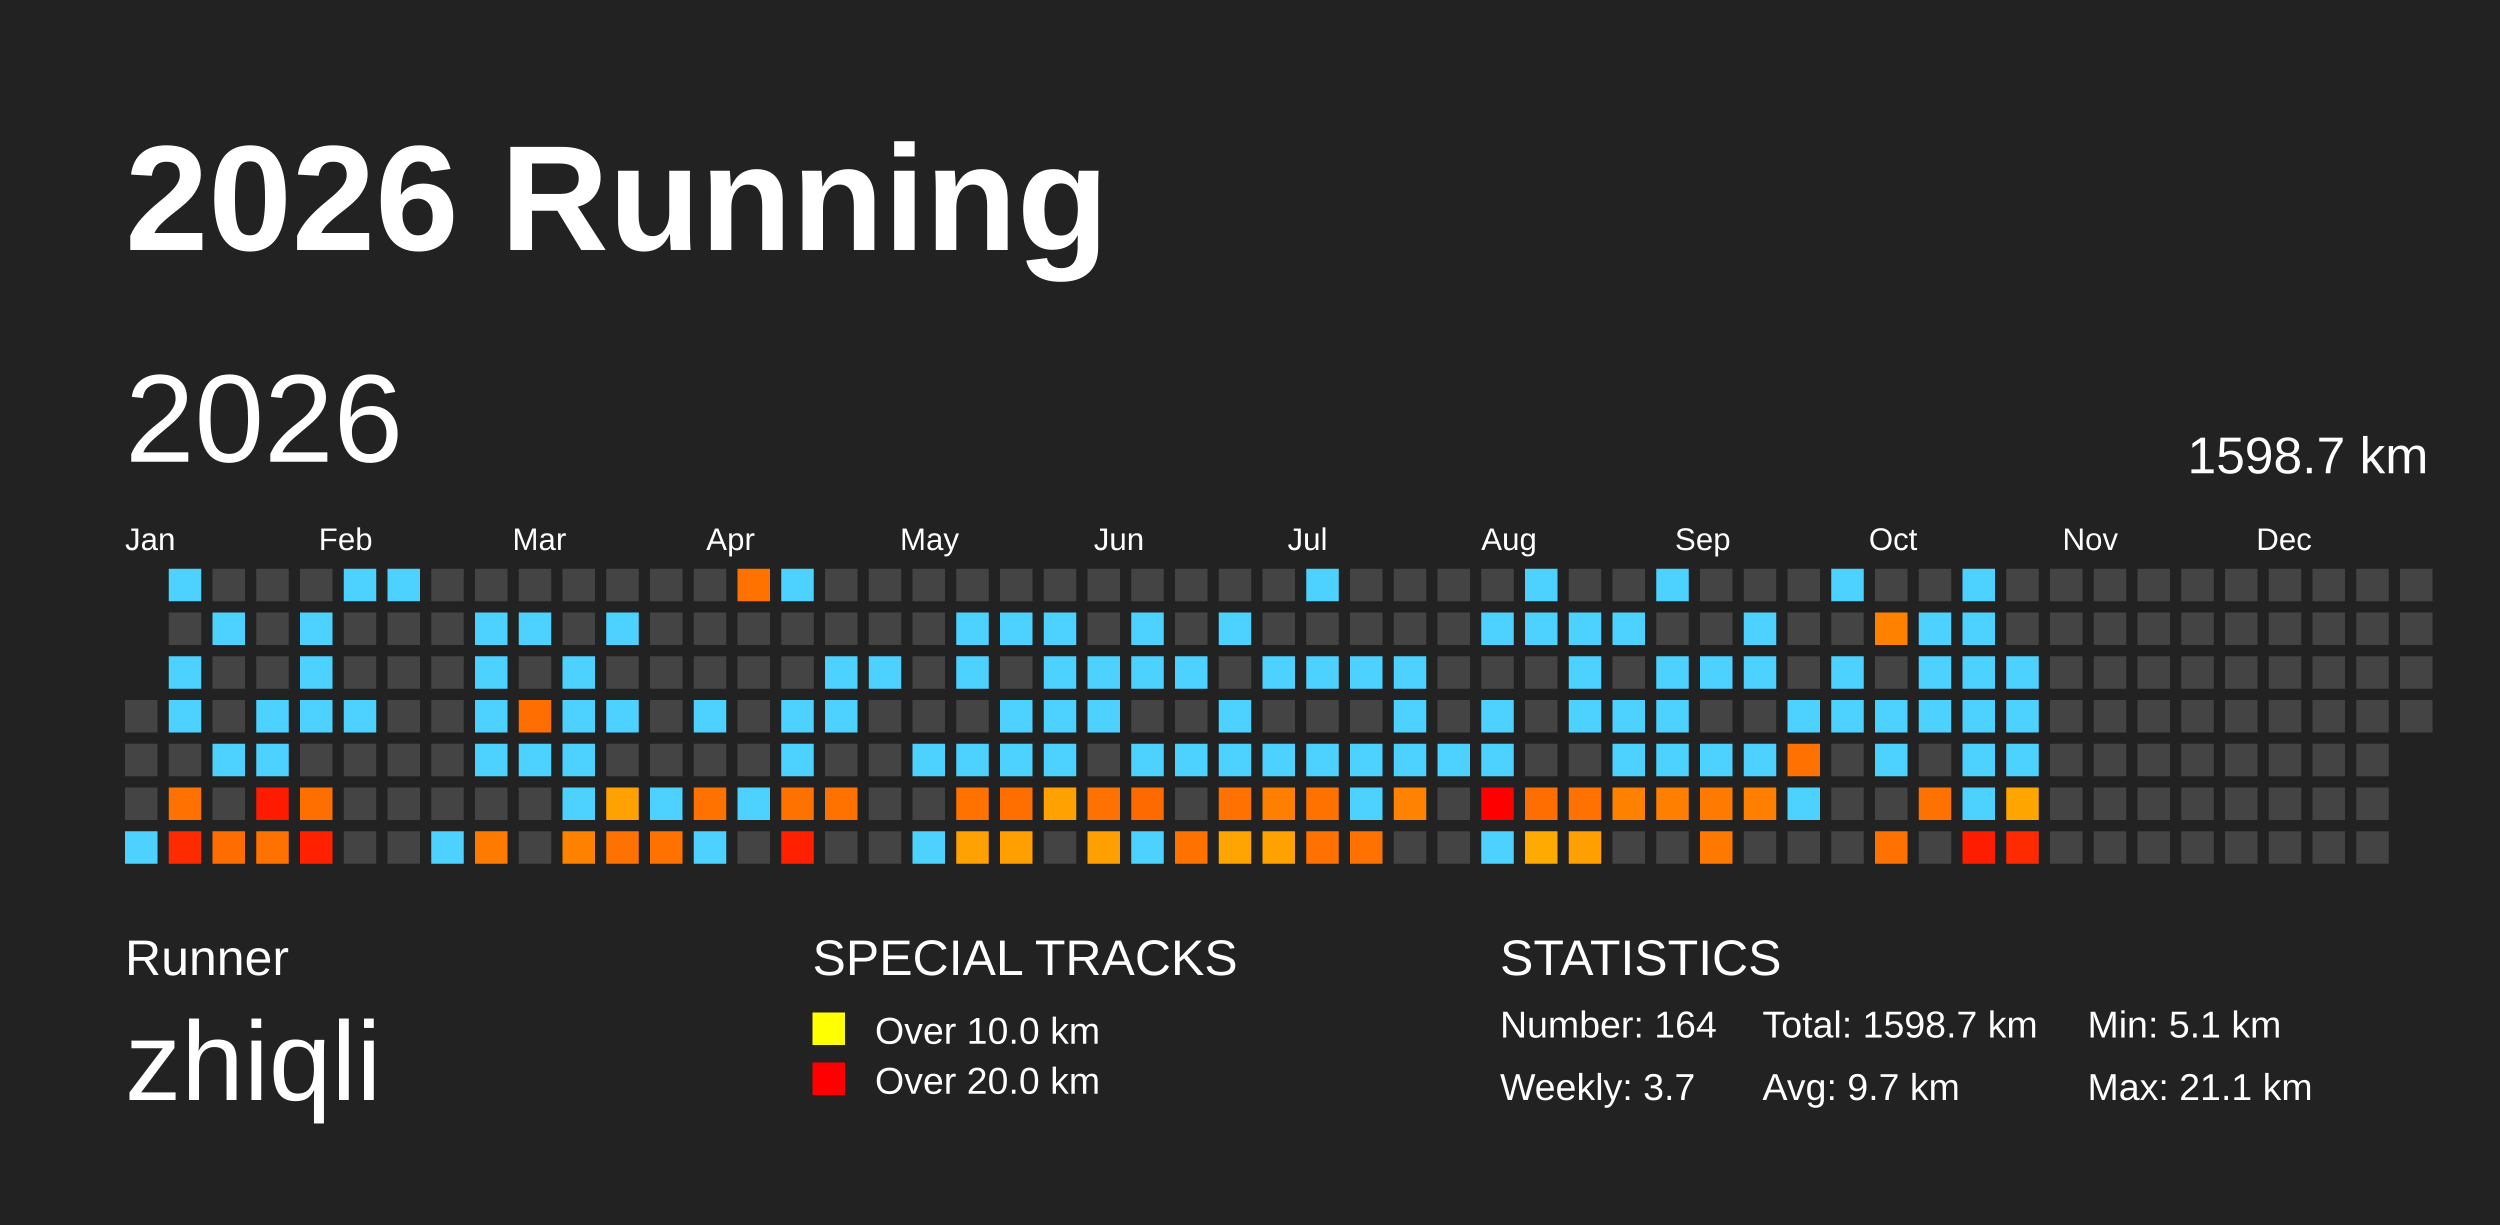
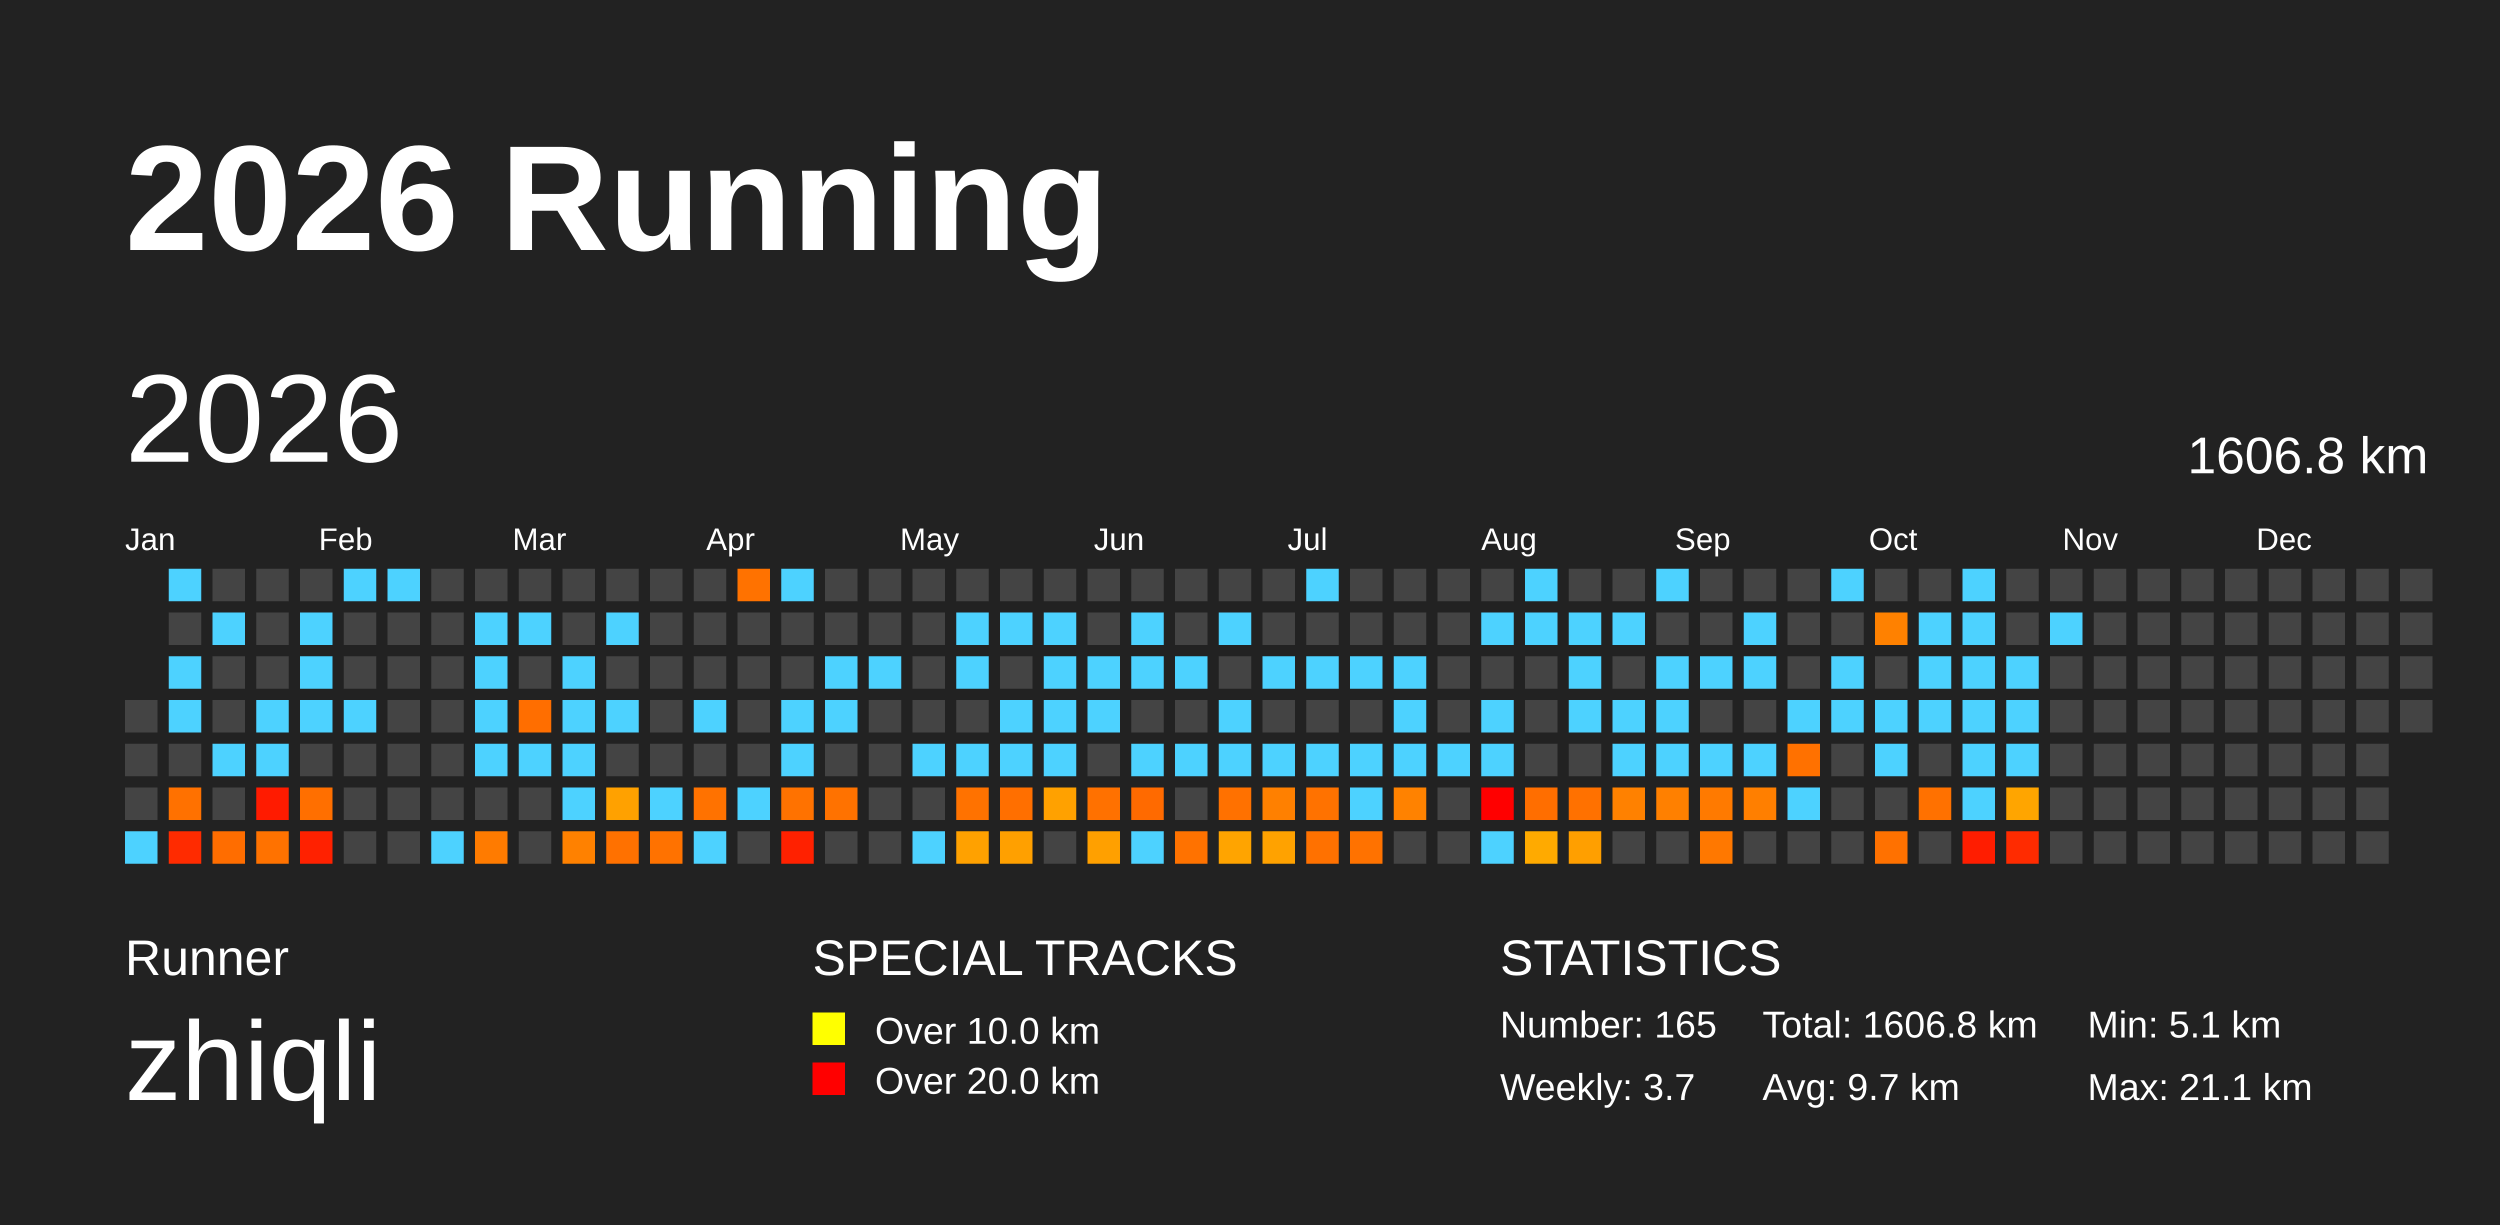
<svg xmlns="http://www.w3.org/2000/svg" baseProfile="full" height="98mm" version="1.1" viewBox="0,0,200,98" width="200mm">
  <defs />
  <rect fill="#222222" height="98" width="200" x="0" y="0" />
  <text fill="#FFFFFF" style="font-size:12px; font-family:Arial; font-weight:bold;" x="10" y="20">2026 Running</text>
  <text fill="#FFFFFF" style="font-size:4px; font-family:Arial" x="10" y="78">Runner</text>
  <text fill="#FFFFFF" style="font-size:9px; font-family:Arial" x="10" y="88">zhiqli</text>
  <text fill="#FFFFFF" style="font-size:4px; font-family:Arial" x="65" y="78">SPECIAL TRACKS</text>
  <rect fill="yellow" height="2.6" width="2.6" x="65" y="81" />
  <text fill="#FFFFFF" style="font-size:3px; font-family:Arial" x="70" y="83.5">Over 10.0 km</text>
  <rect fill="red" height="2.6" width="2.6" x="65" y="85" />
  <text fill="#FFFFFF" style="font-size:3px; font-family:Arial" x="70" y="87.5">Over 20.0 km</text>
  <text fill="#FFFFFF" style="font-size:4px; font-family:Arial" x="120" y="78">STATISTICS</text>
-   <text fill="#FFFFFF" style="font-size:3px; font-family:Arial" x="120" y="83">Number: 164</text>
+   <text fill="#FFFFFF" style="font-size:3px; font-family:Arial" x="120" y="83">Number: 165</text>
  <text fill="#FFFFFF" style="font-size:3px; font-family:Arial" x="120" y="88">Weekly: 3.7</text>
-   <text fill="#FFFFFF" style="font-size:3px; font-family:Arial" x="141" y="83">Total: 1598.7 km</text>
+   <text fill="#FFFFFF" style="font-size:3px; font-family:Arial" x="141" y="83">Total: 1606.8 km</text>
  <text fill="#FFFFFF" style="font-size:3px; font-family:Arial" x="141" y="88">Avg: 9.7 km</text>
  <text fill="#FFFFFF" style="font-size:3px; font-family:Arial" x="167" y="83">Min: 5.1 km</text>
  <text fill="#FFFFFF" style="font-size:3px; font-family:Arial" x="167" y="88">Max: 21.1 km</text>
  <text dominant-baseline="hanging" fill="#FFFFFF" style="font-size:10.0px; font-family:Arial;" x="10" y="30">2026</text>
-   <text dominant-baseline="hanging" fill="#FFFFFF" style="font-size:4.125px; font-family:Arial;" x="175" y="35">1598.7 km</text>
+   <text dominant-baseline="hanging" fill="#FFFFFF" style="font-size:4.125px; font-family:Arial;" x="175" y="35">1606.8 km</text>
  <text fill="#FFFFFF" style="font-size:2.5px; font-family:Arial" x="10.0" y="44">Jan</text>
  <text fill="#FFFFFF" style="font-size:2.5px; font-family:Arial" x="25.5" y="44">Feb</text>
  <text fill="#FFFFFF" style="font-size:2.5px; font-family:Arial" x="41.0" y="44">Mar</text>
  <text fill="#FFFFFF" style="font-size:2.5px; font-family:Arial" x="56.5" y="44">Apr</text>
  <text fill="#FFFFFF" style="font-size:2.5px; font-family:Arial" x="72.0" y="44">May</text>
  <text fill="#FFFFFF" style="font-size:2.5px; font-family:Arial" x="87.5" y="44">Jun</text>
  <text fill="#FFFFFF" style="font-size:2.5px; font-family:Arial" x="103.0" y="44">Jul</text>
  <text fill="#FFFFFF" style="font-size:2.5px; font-family:Arial" x="118.5" y="44">Aug</text>
  <text fill="#FFFFFF" style="font-size:2.5px; font-family:Arial" x="134.0" y="44">Sep</text>
  <text fill="#FFFFFF" style="font-size:2.5px; font-family:Arial" x="149.5" y="44">Oct</text>
  <text fill="#FFFFFF" style="font-size:2.5px; font-family:Arial" x="165.0" y="44">Nov</text>
  <text fill="#FFFFFF" style="font-size:2.5px; font-family:Arial" x="180.5" y="44">Dec</text>
  <rect fill="#444444" height="2.6" width="2.6" x="10.0" y="56.0" />
  <rect fill="#444444" height="2.6" width="2.6" x="10.0" y="59.5" />
  <rect fill="#444444" height="2.6" width="2.6" x="10.0" y="63.0" />
  <rect fill="#4dd2ff" height="2.6" width="2.6" x="10.0" y="66.5" />
  <rect fill="#4dd2ff" height="2.6" width="2.6" x="13.5" y="45.5" />
  <rect fill="#444444" height="2.6" width="2.6" x="13.5" y="49.0" />
  <rect fill="#4dd2ff" height="2.6" width="2.6" x="13.5" y="52.5" />
  <rect fill="#4dd2ff" height="2.6" width="2.6" x="13.5" y="56.0" />
  <rect fill="#444444" height="2.6" width="2.6" x="13.5" y="59.5" />
  <rect fill="#ff7100" height="2.6" width="2.6" x="13.5" y="63.0" />
  <rect fill="#ff2b00" height="2.6" width="2.6" x="13.5" y="66.5" />
  <rect fill="#444444" height="2.6" width="2.6" x="17.0" y="45.5" />
  <rect fill="#4dd2ff" height="2.6" width="2.6" x="17.0" y="49.0" />
  <rect fill="#444444" height="2.6" width="2.6" x="17.0" y="52.5" />
  <rect fill="#444444" height="2.6" width="2.6" x="17.0" y="56.0" />
  <rect fill="#4dd2ff" height="2.6" width="2.6" x="17.0" y="59.5" />
  <rect fill="#444444" height="2.6" width="2.6" x="17.0" y="63.0" />
  <rect fill="#ff6d00" height="2.6" width="2.6" x="17.0" y="66.5" />
  <rect fill="#444444" height="2.6" width="2.6" x="20.5" y="45.5" />
  <rect fill="#444444" height="2.6" width="2.6" x="20.5" y="49.0" />
  <rect fill="#444444" height="2.6" width="2.6" x="20.5" y="52.5" />
  <rect fill="#4dd2ff" height="2.6" width="2.6" x="20.5" y="56.0" />
  <rect fill="#4dd2ff" height="2.6" width="2.6" x="20.5" y="59.5" />
  <rect fill="#ff1b00" height="2.6" width="2.6" x="20.5" y="63.0" />
  <rect fill="#ff7200" height="2.6" width="2.6" x="20.5" y="66.5" />
  <rect fill="#444444" height="2.6" width="2.6" x="24.0" y="45.5" />
  <rect fill="#4dd2ff" height="2.6" width="2.6" x="24.0" y="49.0" />
  <rect fill="#4dd2ff" height="2.6" width="2.6" x="24.0" y="52.5" />
  <rect fill="#4dd2ff" height="2.6" width="2.6" x="24.0" y="56.0" />
  <rect fill="#444444" height="2.6" width="2.6" x="24.0" y="59.5" />
  <rect fill="#ff6f00" height="2.6" width="2.6" x="24.0" y="63.0" />
  <rect fill="#ff2100" height="2.6" width="2.6" x="24.0" y="66.5" />
  <rect fill="#4dd2ff" height="2.6" width="2.6" x="27.5" y="45.5" />
  <rect fill="#444444" height="2.6" width="2.6" x="27.5" y="49.0" />
  <rect fill="#444444" height="2.6" width="2.6" x="27.5" y="52.5" />
  <rect fill="#4dd2ff" height="2.6" width="2.6" x="27.5" y="56.0" />
  <rect fill="#444444" height="2.6" width="2.6" x="27.5" y="59.5" />
  <rect fill="#444444" height="2.6" width="2.6" x="27.5" y="63.0" />
  <rect fill="#444444" height="2.6" width="2.6" x="27.5" y="66.5" />
  <rect fill="#4dd2ff" height="2.6" width="2.6" x="31.0" y="45.5" />
  <rect fill="#444444" height="2.6" width="2.6" x="31.0" y="49.0" />
  <rect fill="#444444" height="2.6" width="2.6" x="31.0" y="52.5" />
  <rect fill="#444444" height="2.6" width="2.6" x="31.0" y="56.0" />
  <rect fill="#444444" height="2.6" width="2.6" x="31.0" y="59.5" />
  <rect fill="#444444" height="2.6" width="2.6" x="31.0" y="63.0" />
  <rect fill="#444444" height="2.6" width="2.6" x="31.0" y="66.5" />
  <rect fill="#444444" height="2.6" width="2.6" x="34.5" y="45.5" />
  <rect fill="#444444" height="2.6" width="2.6" x="34.5" y="49.0" />
  <rect fill="#444444" height="2.6" width="2.6" x="34.5" y="52.5" />
  <rect fill="#444444" height="2.6" width="2.6" x="34.5" y="56.0" />
  <rect fill="#444444" height="2.6" width="2.6" x="34.5" y="59.5" />
  <rect fill="#444444" height="2.6" width="2.6" x="34.5" y="63.0" />
  <rect fill="#4dd2ff" height="2.6" width="2.6" x="34.5" y="66.5" />
  <rect fill="#444444" height="2.6" width="2.6" x="38.0" y="45.5" />
  <rect fill="#4dd2ff" height="2.6" width="2.6" x="38.0" y="49.0" />
  <rect fill="#4dd2ff" height="2.6" width="2.6" x="38.0" y="52.5" />
  <rect fill="#4dd2ff" height="2.6" width="2.6" x="38.0" y="56.0" />
  <rect fill="#4dd2ff" height="2.6" width="2.6" x="38.0" y="59.5" />
  <rect fill="#444444" height="2.6" width="2.6" x="38.0" y="63.0" />
  <rect fill="#ff7b00" height="2.6" width="2.6" x="38.0" y="66.5" />
  <rect fill="#444444" height="2.6" width="2.6" x="41.5" y="45.5" />
  <rect fill="#4dd2ff" height="2.6" width="2.6" x="41.5" y="49.0" />
  <rect fill="#444444" height="2.6" width="2.6" x="41.5" y="52.5" />
  <rect fill="#ff6e00" height="2.6" width="2.6" x="41.5" y="56.0" />
  <rect fill="#4dd2ff" height="2.6" width="2.6" x="41.5" y="59.5" />
  <rect fill="#444444" height="2.6" width="2.6" x="41.5" y="63.0" />
  <rect fill="#444444" height="2.6" width="2.6" x="41.5" y="66.5" />
  <rect fill="#444444" height="2.6" width="2.6" x="45.0" y="45.5" />
  <rect fill="#444444" height="2.6" width="2.6" x="45.0" y="49.0" />
  <rect fill="#4dd2ff" height="2.6" width="2.6" x="45.0" y="52.5" />
  <rect fill="#4dd2ff" height="2.6" width="2.6" x="45.0" y="56.0" />
  <rect fill="#4dd2ff" height="2.6" width="2.6" x="45.0" y="59.5" />
  <rect fill="#4dd2ff" height="2.6" width="2.6" x="45.0" y="63.0" />
  <rect fill="#ff8100" height="2.6" width="2.6" x="45.0" y="66.5" />
  <rect fill="#444444" height="2.6" width="2.6" x="48.5" y="45.5" />
  <rect fill="#4dd2ff" height="2.6" width="2.6" x="48.5" y="49.0" />
  <rect fill="#444444" height="2.6" width="2.6" x="48.5" y="52.5" />
  <rect fill="#4dd2ff" height="2.6" width="2.6" x="48.5" y="56.0" />
  <rect fill="#444444" height="2.6" width="2.6" x="48.5" y="59.5" />
  <rect fill="#ffa100" height="2.6" width="2.6" x="48.5" y="63.0" />
  <rect fill="#ff7100" height="2.6" width="2.6" x="48.5" y="66.5" />
  <rect fill="#444444" height="2.6" width="2.6" x="52.0" y="45.5" />
  <rect fill="#444444" height="2.6" width="2.6" x="52.0" y="49.0" />
  <rect fill="#444444" height="2.6" width="2.6" x="52.0" y="52.5" />
  <rect fill="#444444" height="2.6" width="2.6" x="52.0" y="56.0" />
  <rect fill="#444444" height="2.6" width="2.6" x="52.0" y="59.5" />
  <rect fill="#4dd2ff" height="2.6" width="2.6" x="52.0" y="63.0" />
  <rect fill="#ff7200" height="2.6" width="2.6" x="52.0" y="66.5" />
  <rect fill="#444444" height="2.6" width="2.6" x="55.5" y="45.5" />
  <rect fill="#444444" height="2.6" width="2.6" x="55.5" y="49.0" />
  <rect fill="#444444" height="2.6" width="2.6" x="55.5" y="52.5" />
  <rect fill="#4dd2ff" height="2.6" width="2.6" x="55.5" y="56.0" />
  <rect fill="#444444" height="2.6" width="2.6" x="55.5" y="59.5" />
  <rect fill="#ff7200" height="2.6" width="2.6" x="55.5" y="63.0" />
  <rect fill="#4dd2ff" height="2.6" width="2.6" x="55.5" y="66.5" />
  <rect fill="#ff7200" height="2.6" width="2.6" x="59.0" y="45.5" />
  <rect fill="#444444" height="2.6" width="2.6" x="59.0" y="49.0" />
  <rect fill="#444444" height="2.6" width="2.6" x="59.0" y="52.5" />
  <rect fill="#444444" height="2.6" width="2.6" x="59.0" y="56.0" />
  <rect fill="#444444" height="2.6" width="2.6" x="59.0" y="59.5" />
  <rect fill="#4dd2ff" height="2.6" width="2.6" x="59.0" y="63.0" />
  <rect fill="#444444" height="2.6" width="2.6" x="59.0" y="66.5" />
  <rect fill="#4dd2ff" height="2.6" width="2.6" x="62.5" y="45.5" />
  <rect fill="#444444" height="2.6" width="2.6" x="62.5" y="49.0" />
  <rect fill="#444444" height="2.6" width="2.6" x="62.5" y="52.5" />
  <rect fill="#4dd2ff" height="2.6" width="2.6" x="62.5" y="56.0" />
  <rect fill="#4dd2ff" height="2.6" width="2.6" x="62.5" y="59.5" />
  <rect fill="#ff7200" height="2.6" width="2.6" x="62.5" y="63.0" />
  <rect fill="#ff2100" height="2.6" width="2.6" x="62.5" y="66.5" />
  <rect fill="#444444" height="2.6" width="2.6" x="66.0" y="45.5" />
  <rect fill="#444444" height="2.6" width="2.6" x="66.0" y="49.0" />
  <rect fill="#4dd2ff" height="2.6" width="2.6" x="66.0" y="52.5" />
  <rect fill="#4dd2ff" height="2.6" width="2.6" x="66.0" y="56.0" />
  <rect fill="#444444" height="2.6" width="2.6" x="66.0" y="59.5" />
  <rect fill="#ff7200" height="2.6" width="2.6" x="66.0" y="63.0" />
  <rect fill="#444444" height="2.6" width="2.6" x="66.0" y="66.5" />
  <rect fill="#444444" height="2.6" width="2.6" x="69.5" y="45.5" />
  <rect fill="#444444" height="2.6" width="2.6" x="69.5" y="49.0" />
  <rect fill="#4dd2ff" height="2.6" width="2.6" x="69.5" y="52.5" />
  <rect fill="#444444" height="2.6" width="2.6" x="69.5" y="56.0" />
  <rect fill="#444444" height="2.6" width="2.6" x="69.5" y="59.5" />
  <rect fill="#444444" height="2.6" width="2.6" x="69.5" y="63.0" />
  <rect fill="#444444" height="2.6" width="2.6" x="69.5" y="66.5" />
  <rect fill="#444444" height="2.6" width="2.6" x="73.0" y="45.5" />
  <rect fill="#444444" height="2.6" width="2.6" x="73.0" y="49.0" />
  <rect fill="#444444" height="2.6" width="2.6" x="73.0" y="52.5" />
  <rect fill="#444444" height="2.6" width="2.6" x="73.0" y="56.0" />
  <rect fill="#4dd2ff" height="2.6" width="2.6" x="73.0" y="59.5" />
  <rect fill="#444444" height="2.6" width="2.6" x="73.0" y="63.0" />
  <rect fill="#4dd2ff" height="2.6" width="2.6" x="73.0" y="66.5" />
  <rect fill="#444444" height="2.6" width="2.6" x="76.5" y="45.5" />
  <rect fill="#4dd2ff" height="2.6" width="2.6" x="76.5" y="49.0" />
  <rect fill="#4dd2ff" height="2.6" width="2.6" x="76.5" y="52.5" />
  <rect fill="#444444" height="2.6" width="2.6" x="76.5" y="56.0" />
  <rect fill="#4dd2ff" height="2.6" width="2.6" x="76.5" y="59.5" />
  <rect fill="#ff7200" height="2.6" width="2.6" x="76.5" y="63.0" />
  <rect fill="#ffa100" height="2.6" width="2.6" x="76.5" y="66.5" />
  <rect fill="#444444" height="2.6" width="2.6" x="80.0" y="45.5" />
  <rect fill="#4dd2ff" height="2.6" width="2.6" x="80.0" y="49.0" />
  <rect fill="#444444" height="2.6" width="2.6" x="80.0" y="52.5" />
  <rect fill="#4dd2ff" height="2.6" width="2.6" x="80.0" y="56.0" />
  <rect fill="#4dd2ff" height="2.6" width="2.6" x="80.0" y="59.5" />
  <rect fill="#ff6f00" height="2.6" width="2.6" x="80.0" y="63.0" />
  <rect fill="#ffa000" height="2.6" width="2.6" x="80.0" y="66.5" />
  <rect fill="#444444" height="2.6" width="2.6" x="83.5" y="45.5" />
  <rect fill="#4dd2ff" height="2.6" width="2.6" x="83.5" y="49.0" />
  <rect fill="#4dd2ff" height="2.6" width="2.6" x="83.5" y="52.5" />
  <rect fill="#4dd2ff" height="2.6" width="2.6" x="83.5" y="56.0" />
  <rect fill="#4dd2ff" height="2.6" width="2.6" x="83.5" y="59.5" />
  <rect fill="#ffa100" height="2.6" width="2.6" x="83.5" y="63.0" />
  <rect fill="#444444" height="2.6" width="2.6" x="83.5" y="66.5" />
  <rect fill="#444444" height="2.6" width="2.6" x="87.0" y="45.5" />
  <rect fill="#444444" height="2.6" width="2.6" x="87.0" y="49.0" />
  <rect fill="#4dd2ff" height="2.6" width="2.6" x="87.0" y="52.5" />
  <rect fill="#4dd2ff" height="2.6" width="2.6" x="87.0" y="56.0" />
  <rect fill="#444444" height="2.6" width="2.6" x="87.0" y="59.5" />
  <rect fill="#ff7100" height="2.6" width="2.6" x="87.0" y="63.0" />
  <rect fill="#ffa000" height="2.6" width="2.6" x="87.0" y="66.5" />
  <rect fill="#444444" height="2.6" width="2.6" x="90.5" y="45.5" />
  <rect fill="#4dd2ff" height="2.6" width="2.6" x="90.5" y="49.0" />
  <rect fill="#4dd2ff" height="2.6" width="2.6" x="90.5" y="52.5" />
  <rect fill="#444444" height="2.6" width="2.6" x="90.5" y="56.0" />
  <rect fill="#4dd2ff" height="2.6" width="2.6" x="90.5" y="59.5" />
  <rect fill="#ff6a00" height="2.6" width="2.6" x="90.5" y="63.0" />
  <rect fill="#4dd2ff" height="2.6" width="2.6" x="90.5" y="66.5" />
  <rect fill="#444444" height="2.6" width="2.6" x="94.0" y="45.5" />
  <rect fill="#444444" height="2.6" width="2.6" x="94.0" y="49.0" />
  <rect fill="#4dd2ff" height="2.6" width="2.6" x="94.0" y="52.5" />
  <rect fill="#444444" height="2.6" width="2.6" x="94.0" y="56.0" />
  <rect fill="#4dd2ff" height="2.6" width="2.6" x="94.0" y="59.5" />
  <rect fill="#444444" height="2.6" width="2.6" x="94.0" y="63.0" />
  <rect fill="#ff7200" height="2.6" width="2.6" x="94.0" y="66.5" />
  <rect fill="#444444" height="2.6" width="2.6" x="97.5" y="45.5" />
  <rect fill="#4dd2ff" height="2.6" width="2.6" x="97.5" y="49.0" />
  <rect fill="#444444" height="2.6" width="2.6" x="97.5" y="52.5" />
  <rect fill="#4dd2ff" height="2.6" width="2.6" x="97.5" y="56.0" />
  <rect fill="#4dd2ff" height="2.6" width="2.6" x="97.5" y="59.5" />
  <rect fill="#ff7100" height="2.6" width="2.6" x="97.5" y="63.0" />
  <rect fill="#ffa400" height="2.6" width="2.6" x="97.5" y="66.5" />
  <rect fill="#444444" height="2.6" width="2.6" x="101.0" y="45.5" />
  <rect fill="#444444" height="2.6" width="2.6" x="101.0" y="49.0" />
  <rect fill="#4dd2ff" height="2.6" width="2.6" x="101.0" y="52.5" />
  <rect fill="#444444" height="2.6" width="2.6" x="101.0" y="56.0" />
  <rect fill="#4dd2ff" height="2.6" width="2.6" x="101.0" y="59.5" />
  <rect fill="#ff8000" height="2.6" width="2.6" x="101.0" y="63.0" />
  <rect fill="#ffa200" height="2.6" width="2.6" x="101.0" y="66.5" />
  <rect fill="#4dd2ff" height="2.6" width="2.6" x="104.5" y="45.5" />
  <rect fill="#444444" height="2.6" width="2.6" x="104.5" y="49.0" />
  <rect fill="#4dd2ff" height="2.6" width="2.6" x="104.5" y="52.5" />
  <rect fill="#444444" height="2.6" width="2.6" x="104.5" y="56.0" />
  <rect fill="#4dd2ff" height="2.6" width="2.6" x="104.5" y="59.5" />
  <rect fill="#ff7200" height="2.6" width="2.6" x="104.5" y="63.0" />
  <rect fill="#ff7100" height="2.6" width="2.6" x="104.5" y="66.5" />
  <rect fill="#444444" height="2.6" width="2.6" x="108.0" y="45.5" />
  <rect fill="#444444" height="2.6" width="2.6" x="108.0" y="49.0" />
  <rect fill="#4dd2ff" height="2.6" width="2.6" x="108.0" y="52.5" />
  <rect fill="#444444" height="2.6" width="2.6" x="108.0" y="56.0" />
  <rect fill="#4dd2ff" height="2.6" width="2.6" x="108.0" y="59.5" />
  <rect fill="#4dd2ff" height="2.6" width="2.6" x="108.0" y="63.0" />
  <rect fill="#ff7200" height="2.6" width="2.6" x="108.0" y="66.5" />
  <rect fill="#444444" height="2.6" width="2.6" x="111.5" y="45.5" />
  <rect fill="#444444" height="2.6" width="2.6" x="111.5" y="49.0" />
  <rect fill="#4dd2ff" height="2.6" width="2.6" x="111.5" y="52.5" />
  <rect fill="#4dd2ff" height="2.6" width="2.6" x="111.5" y="56.0" />
  <rect fill="#4dd2ff" height="2.6" width="2.6" x="111.5" y="59.5" />
  <rect fill="#ff8200" height="2.6" width="2.6" x="111.5" y="63.0" />
  <rect fill="#444444" height="2.6" width="2.6" x="111.5" y="66.5" />
  <rect fill="#444444" height="2.6" width="2.6" x="115.0" y="45.5" />
  <rect fill="#444444" height="2.6" width="2.6" x="115.0" y="49.0" />
  <rect fill="#444444" height="2.6" width="2.6" x="115.0" y="52.5" />
  <rect fill="#444444" height="2.6" width="2.6" x="115.0" y="56.0" />
  <rect fill="#4dd2ff" height="2.6" width="2.6" x="115.0" y="59.5" />
  <rect fill="#444444" height="2.6" width="2.6" x="115.0" y="63.0" />
  <rect fill="#444444" height="2.6" width="2.6" x="115.0" y="66.5" />
  <rect fill="#444444" height="2.6" width="2.6" x="118.5" y="45.5" />
  <rect fill="#4dd2ff" height="2.6" width="2.6" x="118.5" y="49.0" />
  <rect fill="#444444" height="2.6" width="2.6" x="118.5" y="52.5" />
  <rect fill="#4dd2ff" height="2.6" width="2.6" x="118.5" y="56.0" />
  <rect fill="#4dd2ff" height="2.6" width="2.6" x="118.5" y="59.5" />
  <rect fill="red" height="2.6" width="2.6" x="118.5" y="63.0" />
  <rect fill="#4dd2ff" height="2.6" width="2.6" x="118.5" y="66.5" />
  <rect fill="#4dd2ff" height="2.6" width="2.6" x="122.0" y="45.5" />
  <rect fill="#4dd2ff" height="2.6" width="2.6" x="122.0" y="49.0" />
  <rect fill="#444444" height="2.6" width="2.6" x="122.0" y="52.5" />
  <rect fill="#444444" height="2.6" width="2.6" x="122.0" y="56.0" />
  <rect fill="#444444" height="2.6" width="2.6" x="122.0" y="59.5" />
  <rect fill="#ff6e00" height="2.6" width="2.6" x="122.0" y="63.0" />
  <rect fill="#ffaa00" height="2.6" width="2.6" x="122.0" y="66.5" />
  <rect fill="#444444" height="2.6" width="2.6" x="125.5" y="45.5" />
  <rect fill="#4dd2ff" height="2.6" width="2.6" x="125.5" y="49.0" />
  <rect fill="#4dd2ff" height="2.6" width="2.6" x="125.5" y="52.5" />
  <rect fill="#4dd2ff" height="2.6" width="2.6" x="125.5" y="56.0" />
  <rect fill="#444444" height="2.6" width="2.6" x="125.5" y="59.5" />
  <rect fill="#ff7100" height="2.6" width="2.6" x="125.5" y="63.0" />
  <rect fill="#ff9f00" height="2.6" width="2.6" x="125.5" y="66.5" />
  <rect fill="#444444" height="2.6" width="2.6" x="129.0" y="45.5" />
  <rect fill="#4dd2ff" height="2.6" width="2.6" x="129.0" y="49.0" />
  <rect fill="#444444" height="2.6" width="2.6" x="129.0" y="52.5" />
  <rect fill="#4dd2ff" height="2.6" width="2.6" x="129.0" y="56.0" />
  <rect fill="#4dd2ff" height="2.6" width="2.6" x="129.0" y="59.5" />
  <rect fill="#ff8100" height="2.6" width="2.6" x="129.0" y="63.0" />
  <rect fill="#444444" height="2.6" width="2.6" x="129.0" y="66.5" />
  <rect fill="#4dd2ff" height="2.6" width="2.6" x="132.5" y="45.5" />
  <rect fill="#444444" height="2.6" width="2.6" x="132.5" y="49.0" />
  <rect fill="#4dd2ff" height="2.6" width="2.6" x="132.5" y="52.5" />
  <rect fill="#4dd2ff" height="2.6" width="2.6" x="132.5" y="56.0" />
  <rect fill="#4dd2ff" height="2.6" width="2.6" x="132.5" y="59.5" />
  <rect fill="#ff8000" height="2.6" width="2.6" x="132.5" y="63.0" />
  <rect fill="#444444" height="2.6" width="2.6" x="132.5" y="66.5" />
  <rect fill="#444444" height="2.6" width="2.6" x="136.0" y="45.5" />
  <rect fill="#444444" height="2.6" width="2.6" x="136.0" y="49.0" />
  <rect fill="#4dd2ff" height="2.6" width="2.6" x="136.0" y="52.5" />
  <rect fill="#444444" height="2.6" width="2.6" x="136.0" y="56.0" />
  <rect fill="#4dd2ff" height="2.6" width="2.6" x="136.0" y="59.5" />
  <rect fill="#ff7a00" height="2.6" width="2.6" x="136.0" y="63.0" />
  <rect fill="#ff7800" height="2.6" width="2.6" x="136.0" y="66.5" />
  <rect fill="#444444" height="2.6" width="2.6" x="139.5" y="45.5" />
  <rect fill="#4dd2ff" height="2.6" width="2.6" x="139.5" y="49.0" />
  <rect fill="#4dd2ff" height="2.6" width="2.6" x="139.5" y="52.5" />
  <rect fill="#444444" height="2.6" width="2.6" x="139.5" y="56.0" />
  <rect fill="#4dd2ff" height="2.6" width="2.6" x="139.5" y="59.5" />
  <rect fill="#ff7f00" height="2.6" width="2.6" x="139.5" y="63.0" />
  <rect fill="#444444" height="2.6" width="2.6" x="139.5" y="66.5" />
  <rect fill="#444444" height="2.6" width="2.6" x="143.0" y="45.5" />
  <rect fill="#444444" height="2.6" width="2.6" x="143.0" y="49.0" />
  <rect fill="#444444" height="2.6" width="2.6" x="143.0" y="52.5" />
  <rect fill="#4dd2ff" height="2.6" width="2.6" x="143.0" y="56.0" />
  <rect fill="#ff7100" height="2.6" width="2.6" x="143.0" y="59.5" />
  <rect fill="#4dd2ff" height="2.6" width="2.6" x="143.0" y="63.0" />
  <rect fill="#444444" height="2.6" width="2.6" x="143.0" y="66.5" />
  <rect fill="#4dd2ff" height="2.6" width="2.6" x="146.5" y="45.5" />
  <rect fill="#444444" height="2.6" width="2.6" x="146.5" y="49.0" />
  <rect fill="#4dd2ff" height="2.6" width="2.6" x="146.5" y="52.5" />
  <rect fill="#4dd2ff" height="2.6" width="2.6" x="146.5" y="56.0" />
  <rect fill="#444444" height="2.6" width="2.6" x="146.5" y="59.5" />
  <rect fill="#444444" height="2.6" width="2.6" x="146.5" y="63.0" />
  <rect fill="#444444" height="2.6" width="2.6" x="146.5" y="66.5" />
  <rect fill="#444444" height="2.6" width="2.6" x="150.0" y="45.5" />
  <rect fill="#ff8100" height="2.6" width="2.6" x="150.0" y="49.0" />
  <rect fill="#444444" height="2.6" width="2.6" x="150.0" y="52.5" />
  <rect fill="#4dd2ff" height="2.6" width="2.6" x="150.0" y="56.0" />
  <rect fill="#4dd2ff" height="2.6" width="2.6" x="150.0" y="59.5" />
  <rect fill="#444444" height="2.6" width="2.6" x="150.0" y="63.0" />
  <rect fill="#ff7100" height="2.6" width="2.6" x="150.0" y="66.5" />
  <rect fill="#444444" height="2.6" width="2.6" x="153.5" y="45.5" />
  <rect fill="#4dd2ff" height="2.6" width="2.6" x="153.5" y="49.0" />
  <rect fill="#4dd2ff" height="2.6" width="2.6" x="153.5" y="52.5" />
  <rect fill="#4dd2ff" height="2.6" width="2.6" x="153.5" y="56.0" />
  <rect fill="#444444" height="2.6" width="2.6" x="153.5" y="59.5" />
  <rect fill="#ff7100" height="2.6" width="2.6" x="153.5" y="63.0" />
  <rect fill="#444444" height="2.6" width="2.6" x="153.5" y="66.5" />
  <rect fill="#4dd2ff" height="2.6" width="2.6" x="157.0" y="45.5" />
  <rect fill="#4dd2ff" height="2.6" width="2.6" x="157.0" y="49.0" />
  <rect fill="#4dd2ff" height="2.6" width="2.6" x="157.0" y="52.5" />
  <rect fill="#4dd2ff" height="2.6" width="2.6" x="157.0" y="56.0" />
  <rect fill="#4dd2ff" height="2.6" width="2.6" x="157.0" y="59.5" />
  <rect fill="#4dd2ff" height="2.6" width="2.6" x="157.0" y="63.0" />
  <rect fill="#ff1d00" height="2.6" width="2.6" x="157.0" y="66.5" />
  <rect fill="#444444" height="2.6" width="2.6" x="160.5" y="45.5" />
  <rect fill="#444444" height="2.6" width="2.6" x="160.5" y="49.0" />
  <rect fill="#4dd2ff" height="2.6" width="2.6" x="160.5" y="52.5" />
  <rect fill="#4dd2ff" height="2.6" width="2.6" x="160.5" y="56.0" />
  <rect fill="#4dd2ff" height="2.6" width="2.6" x="160.5" y="59.5" />
  <rect fill="#ffa500" height="2.6" width="2.6" x="160.5" y="63.0" />
  <rect fill="#ff2b00" height="2.6" width="2.6" x="160.5" y="66.5" />
  <rect fill="#444444" height="2.6" width="2.6" x="164.0" y="45.5" />
-   <rect fill="#444444" height="2.6" width="2.6" x="164.0" y="49.0" />
+   <rect fill="#4dd2ff" height="2.6" width="2.6" x="164.0" y="49.0" />
  <rect fill="#444444" height="2.6" width="2.6" x="164.0" y="52.5" />
  <rect fill="#444444" height="2.6" width="2.6" x="164.0" y="56.0" />
  <rect fill="#444444" height="2.6" width="2.6" x="164.0" y="59.5" />
  <rect fill="#444444" height="2.6" width="2.6" x="164.0" y="63.0" />
  <rect fill="#444444" height="2.6" width="2.6" x="164.0" y="66.5" />
  <rect fill="#444444" height="2.6" width="2.6" x="167.5" y="45.5" />
  <rect fill="#444444" height="2.6" width="2.6" x="167.5" y="49.0" />
  <rect fill="#444444" height="2.6" width="2.6" x="167.5" y="52.5" />
  <rect fill="#444444" height="2.6" width="2.6" x="167.5" y="56.0" />
  <rect fill="#444444" height="2.6" width="2.6" x="167.5" y="59.5" />
  <rect fill="#444444" height="2.6" width="2.6" x="167.5" y="63.0" />
  <rect fill="#444444" height="2.6" width="2.6" x="167.5" y="66.5" />
  <rect fill="#444444" height="2.6" width="2.6" x="171.0" y="45.5" />
  <rect fill="#444444" height="2.6" width="2.6" x="171.0" y="49.0" />
  <rect fill="#444444" height="2.6" width="2.6" x="171.0" y="52.5" />
  <rect fill="#444444" height="2.6" width="2.6" x="171.0" y="56.0" />
  <rect fill="#444444" height="2.6" width="2.6" x="171.0" y="59.5" />
  <rect fill="#444444" height="2.6" width="2.6" x="171.0" y="63.0" />
  <rect fill="#444444" height="2.6" width="2.6" x="171.0" y="66.5" />
  <rect fill="#444444" height="2.6" width="2.6" x="174.5" y="45.5" />
  <rect fill="#444444" height="2.6" width="2.6" x="174.5" y="49.0" />
  <rect fill="#444444" height="2.6" width="2.6" x="174.5" y="52.5" />
  <rect fill="#444444" height="2.6" width="2.6" x="174.5" y="56.0" />
  <rect fill="#444444" height="2.6" width="2.6" x="174.5" y="59.5" />
  <rect fill="#444444" height="2.6" width="2.6" x="174.5" y="63.0" />
  <rect fill="#444444" height="2.6" width="2.6" x="174.5" y="66.5" />
  <rect fill="#444444" height="2.6" width="2.6" x="178.0" y="45.5" />
  <rect fill="#444444" height="2.6" width="2.6" x="178.0" y="49.0" />
  <rect fill="#444444" height="2.6" width="2.6" x="178.0" y="52.5" />
  <rect fill="#444444" height="2.6" width="2.6" x="178.0" y="56.0" />
  <rect fill="#444444" height="2.6" width="2.6" x="178.0" y="59.5" />
  <rect fill="#444444" height="2.6" width="2.6" x="178.0" y="63.0" />
  <rect fill="#444444" height="2.6" width="2.6" x="178.0" y="66.5" />
  <rect fill="#444444" height="2.6" width="2.6" x="181.5" y="45.5" />
  <rect fill="#444444" height="2.6" width="2.6" x="181.5" y="49.0" />
  <rect fill="#444444" height="2.6" width="2.6" x="181.5" y="52.5" />
  <rect fill="#444444" height="2.6" width="2.6" x="181.5" y="56.0" />
  <rect fill="#444444" height="2.6" width="2.6" x="181.5" y="59.5" />
  <rect fill="#444444" height="2.6" width="2.6" x="181.5" y="63.0" />
  <rect fill="#444444" height="2.6" width="2.6" x="181.5" y="66.5" />
  <rect fill="#444444" height="2.6" width="2.6" x="185.0" y="45.5" />
  <rect fill="#444444" height="2.6" width="2.6" x="185.0" y="49.0" />
  <rect fill="#444444" height="2.6" width="2.6" x="185.0" y="52.5" />
  <rect fill="#444444" height="2.6" width="2.6" x="185.0" y="56.0" />
  <rect fill="#444444" height="2.6" width="2.6" x="185.0" y="59.5" />
  <rect fill="#444444" height="2.6" width="2.6" x="185.0" y="63.0" />
  <rect fill="#444444" height="2.6" width="2.6" x="185.0" y="66.5" />
  <rect fill="#444444" height="2.6" width="2.6" x="188.5" y="45.5" />
  <rect fill="#444444" height="2.6" width="2.6" x="188.5" y="49.0" />
  <rect fill="#444444" height="2.6" width="2.6" x="188.5" y="52.5" />
  <rect fill="#444444" height="2.6" width="2.6" x="188.5" y="56.0" />
  <rect fill="#444444" height="2.6" width="2.6" x="188.5" y="59.5" />
  <rect fill="#444444" height="2.6" width="2.6" x="188.5" y="63.0" />
  <rect fill="#444444" height="2.6" width="2.6" x="188.5" y="66.5" />
  <rect fill="#444444" height="2.6" width="2.6" x="192.0" y="45.5" />
  <rect fill="#444444" height="2.6" width="2.6" x="192.0" y="49.0" />
  <rect fill="#444444" height="2.6" width="2.6" x="192.0" y="52.5" />
  <rect fill="#444444" height="2.6" width="2.6" x="192.0" y="56.0" />
</svg>
